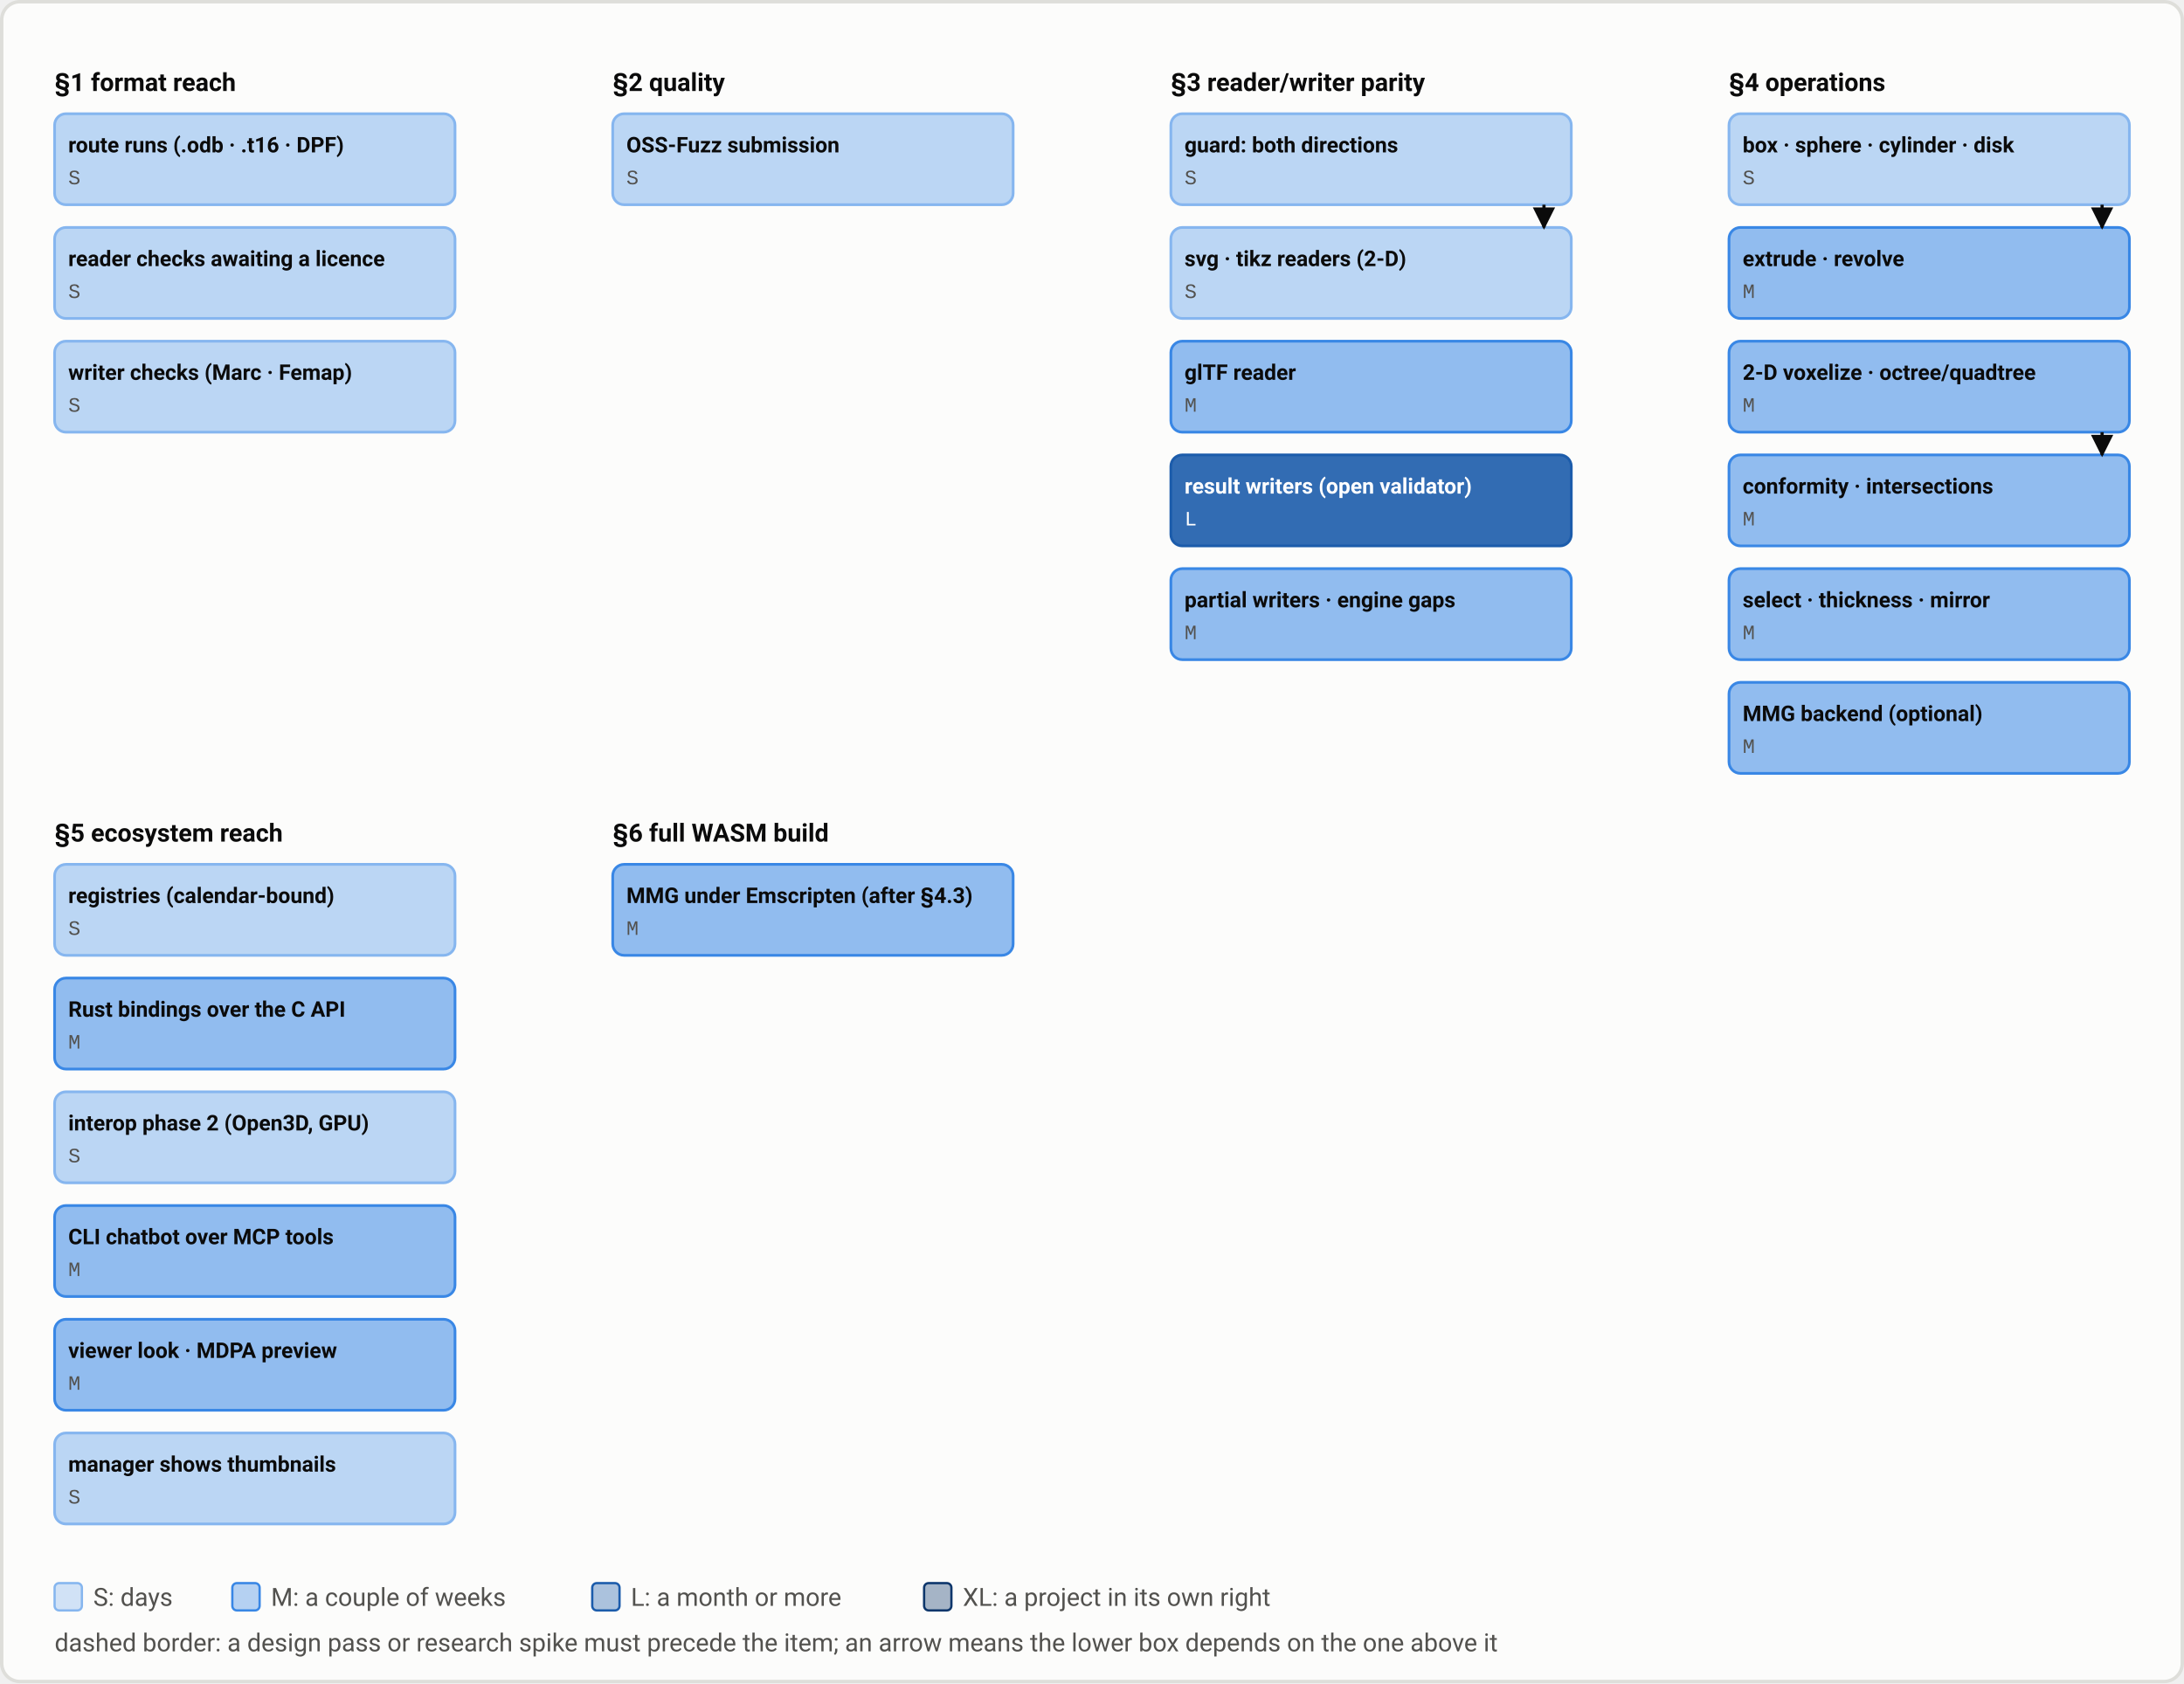
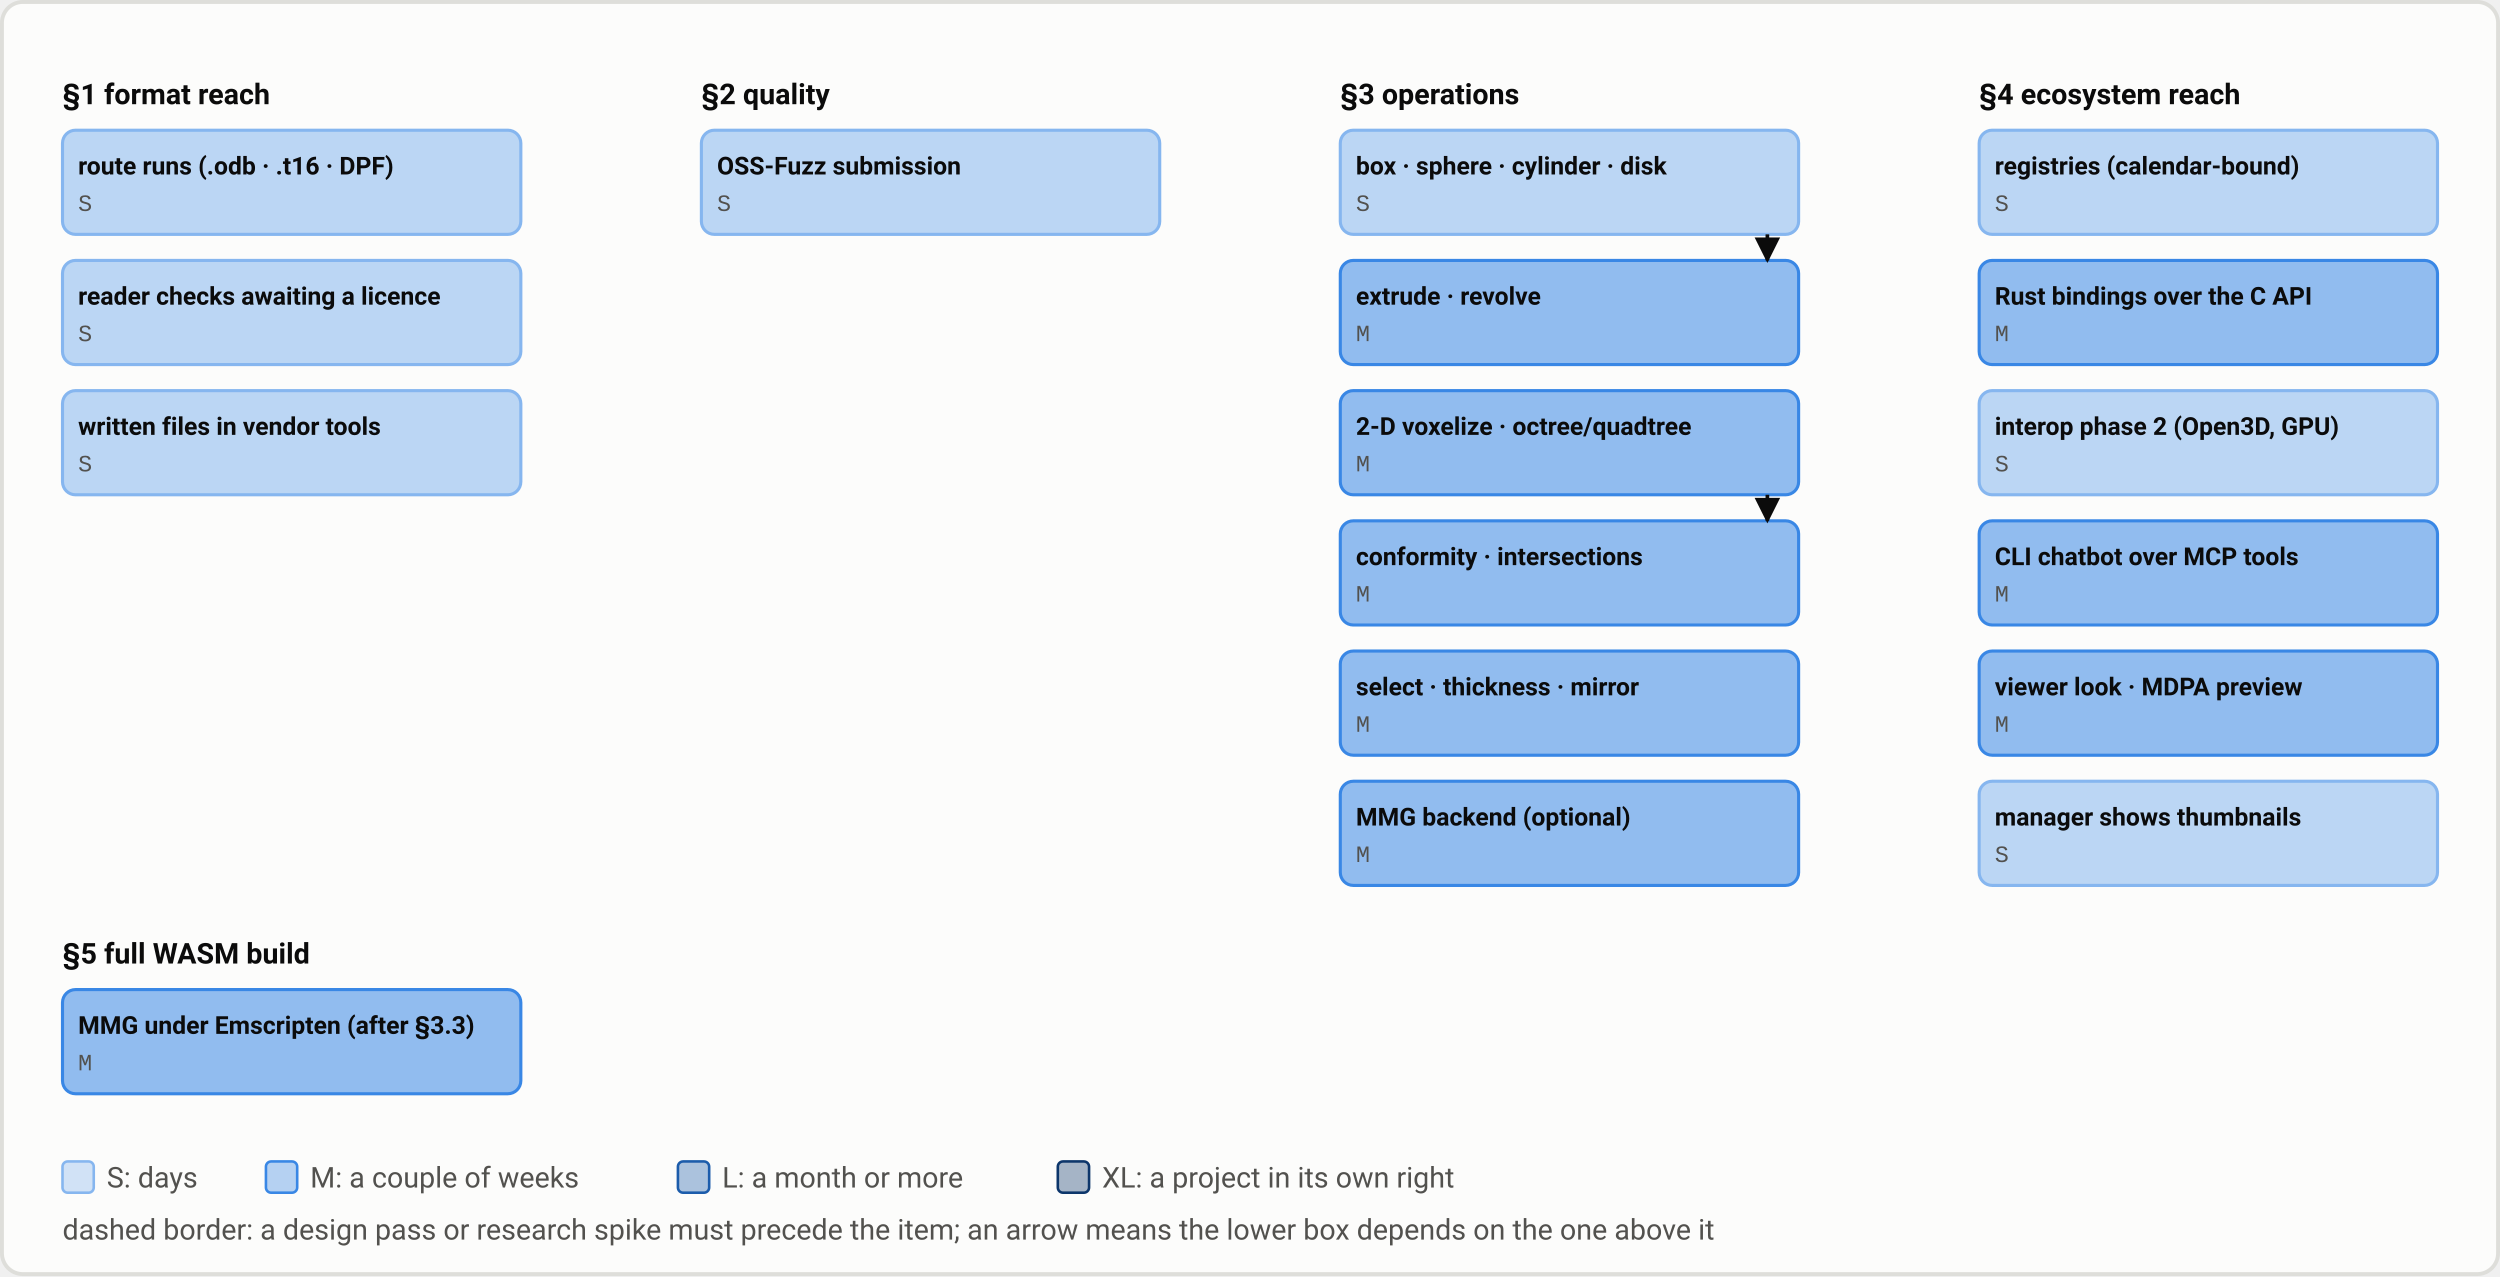
- <svg xmlns="http://www.w3.org/2000/svg" viewBox="0 0 960 740" width="960" height="740" font-family="system-ui, -apple-system, 'Segoe UI', Roboto, sans-serif" role="img" aria-label="The roadmap at a glance: open items by section, in recommended order, shaded by effort">
+ <svg xmlns="http://www.w3.org/2000/svg" viewBox="0 0 960 490" width="960" height="490" font-family="system-ui, -apple-system, 'Segoe UI', Roboto, sans-serif" role="img" aria-label="The roadmap at a glance: open items by section, in recommended order, shaded by effort">
  <defs>
    <marker id="arrow-0b0b0b" viewBox="0 0 10 10" refX="9" refY="5" markerWidth="7" markerHeight="7" orient="auto-start-reverse">
      <path d="M 0 0 L 10 5 L 0 10 z" fill="#0b0b0b" />
    </marker>
  </defs>
-   <rect x="0.75" y="0.75" width="958.5" height="738.5" rx="8" fill="#fcfcfb" stroke="#dededa" stroke-width="1.5" />
+   <rect x="0.75" y="0.75" width="958.5" height="488.5" rx="8" fill="#fcfcfb" stroke="#dededa" stroke-width="1.5" />
  <text x="24" y="40" font-family="system-ui, -apple-system, 'Segoe UI', Roboto, sans-serif" font-size="11" font-weight="700" fill="#0b0b0b">§1 format reach</text>
  <rect x="24" y="50" width="176" height="40" rx="5" fill="#86b6ef" fill-opacity="0.55" stroke="#86b6ef" stroke-width="1.2" />
  <text x="30" y="67" font-family="system-ui, -apple-system, 'Segoe UI', Roboto, sans-serif" font-size="9.5" font-weight="600" fill="#0b0b0b">route runs (.odb · .t16 · DPF)</text>
  <text x="30" y="81" font-family="ui-monospace, SFMono-Regular, Menlo, Consolas, 'Liberation Mono', monospace" font-size="9" fill="#52514e">S</text>
  <rect x="24" y="100" width="176" height="40" rx="5" fill="#86b6ef" fill-opacity="0.55" stroke="#86b6ef" stroke-width="1.2" />
  <text x="30" y="117" font-family="system-ui, -apple-system, 'Segoe UI', Roboto, sans-serif" font-size="9.5" font-weight="600" fill="#0b0b0b">reader checks awaiting a licence</text>
  <text x="30" y="131" font-family="ui-monospace, SFMono-Regular, Menlo, Consolas, 'Liberation Mono', monospace" font-size="9" fill="#52514e">S</text>
  <rect x="24" y="150" width="176" height="40" rx="5" fill="#86b6ef" fill-opacity="0.55" stroke="#86b6ef" stroke-width="1.2" />
-   <text x="30" y="167" font-family="system-ui, -apple-system, 'Segoe UI', Roboto, sans-serif" font-size="9.5" font-weight="600" fill="#0b0b0b">writer checks (Marc · Femap)</text>
+   <text x="30" y="167" font-family="system-ui, -apple-system, 'Segoe UI', Roboto, sans-serif" font-size="9.5" font-weight="600" fill="#0b0b0b">written files in vendor tools</text>
  <text x="30" y="181" font-family="ui-monospace, SFMono-Regular, Menlo, Consolas, 'Liberation Mono', monospace" font-size="9" fill="#52514e">S</text>
  <text x="269.33" y="40" font-family="system-ui, -apple-system, 'Segoe UI', Roboto, sans-serif" font-size="11" font-weight="700" fill="#0b0b0b">§2 quality</text>
  <rect x="269.33" y="50" width="176" height="40" rx="5" fill="#86b6ef" fill-opacity="0.55" stroke="#86b6ef" stroke-width="1.2" />
  <text x="275.33" y="67" font-family="system-ui, -apple-system, 'Segoe UI', Roboto, sans-serif" font-size="9.5" font-weight="600" fill="#0b0b0b">OSS-Fuzz submission</text>
  <text x="275.33" y="81" font-family="ui-monospace, SFMono-Regular, Menlo, Consolas, 'Liberation Mono', monospace" font-size="9" fill="#52514e">S</text>
-   <text x="514.67" y="40" font-family="system-ui, -apple-system, 'Segoe UI', Roboto, sans-serif" font-size="11" font-weight="700" fill="#0b0b0b">§3 reader/writer parity</text>
+   <text x="514.67" y="40" font-family="system-ui, -apple-system, 'Segoe UI', Roboto, sans-serif" font-size="11" font-weight="700" fill="#0b0b0b">§3 operations</text>
  <rect x="514.67" y="50" width="176" height="40" rx="5" fill="#86b6ef" fill-opacity="0.55" stroke="#86b6ef" stroke-width="1.2" />
-   <text x="520.67" y="67" font-family="system-ui, -apple-system, 'Segoe UI', Roboto, sans-serif" font-size="9.5" font-weight="600" fill="#0b0b0b">guard: both directions</text>
+   <text x="520.67" y="67" font-family="system-ui, -apple-system, 'Segoe UI', Roboto, sans-serif" font-size="9.5" font-weight="600" fill="#0b0b0b">box · sphere · cylinder · disk</text>
  <text x="520.67" y="81" font-family="ui-monospace, SFMono-Regular, Menlo, Consolas, 'Liberation Mono', monospace" font-size="9" fill="#52514e">S</text>
-   <rect x="514.67" y="100" width="176" height="40" rx="5" fill="#86b6ef" fill-opacity="0.55" stroke="#86b6ef" stroke-width="1.2" />
-   <text x="520.67" y="117" font-family="system-ui, -apple-system, 'Segoe UI', Roboto, sans-serif" font-size="9.5" font-weight="600" fill="#0b0b0b">svg · tikz readers (2-D)</text>
-   <text x="520.67" y="131" font-family="ui-monospace, SFMono-Regular, Menlo, Consolas, 'Liberation Mono', monospace" font-size="9" fill="#52514e">S</text>
+   <rect x="514.67" y="100" width="176" height="40" rx="5" fill="#3987e5" fill-opacity="0.55" stroke="#3987e5" stroke-width="1.2" />
+   <text x="520.67" y="117" font-family="system-ui, -apple-system, 'Segoe UI', Roboto, sans-serif" font-size="9.5" font-weight="600" fill="#0b0b0b">extrude · revolve</text>
+   <text x="520.67" y="131" font-family="ui-monospace, SFMono-Regular, Menlo, Consolas, 'Liberation Mono', monospace" font-size="9" fill="#52514e">M</text>
  <rect x="514.67" y="150" width="176" height="40" rx="5" fill="#3987e5" fill-opacity="0.55" stroke="#3987e5" stroke-width="1.2" />
-   <text x="520.67" y="167" font-family="system-ui, -apple-system, 'Segoe UI', Roboto, sans-serif" font-size="9.5" font-weight="600" fill="#0b0b0b">glTF reader</text>
+   <text x="520.67" y="167" font-family="system-ui, -apple-system, 'Segoe UI', Roboto, sans-serif" font-size="9.5" font-weight="600" fill="#0b0b0b">2-D voxelize · octree/quadtree</text>
  <text x="520.67" y="181" font-family="ui-monospace, SFMono-Regular, Menlo, Consolas, 'Liberation Mono', monospace" font-size="9" fill="#52514e">M</text>
-   <rect x="514.67" y="200" width="176" height="40" rx="5" fill="#1c5cab" fill-opacity="0.9" stroke="#1c5cab" stroke-width="1.2" />
-   <text x="520.67" y="217" font-family="system-ui, -apple-system, 'Segoe UI', Roboto, sans-serif" font-size="9.5" font-weight="600" fill="#ffffff">result writers (open validator)</text>
-   <text x="520.67" y="231" font-family="ui-monospace, SFMono-Regular, Menlo, Consolas, 'Liberation Mono', monospace" font-size="9" fill="#ffffff">L</text>
+   <rect x="514.67" y="200" width="176" height="40" rx="5" fill="#3987e5" fill-opacity="0.55" stroke="#3987e5" stroke-width="1.2" />
+   <text x="520.67" y="217" font-family="system-ui, -apple-system, 'Segoe UI', Roboto, sans-serif" font-size="9.5" font-weight="600" fill="#0b0b0b">conformity · intersections</text>
+   <text x="520.67" y="231" font-family="ui-monospace, SFMono-Regular, Menlo, Consolas, 'Liberation Mono', monospace" font-size="9" fill="#52514e">M</text>
  <rect x="514.67" y="250" width="176" height="40" rx="5" fill="#3987e5" fill-opacity="0.55" stroke="#3987e5" stroke-width="1.2" />
-   <text x="520.67" y="267" font-family="system-ui, -apple-system, 'Segoe UI', Roboto, sans-serif" font-size="9.5" font-weight="600" fill="#0b0b0b">partial writers · engine gaps</text>
+   <text x="520.67" y="267" font-family="system-ui, -apple-system, 'Segoe UI', Roboto, sans-serif" font-size="9.5" font-weight="600" fill="#0b0b0b">select · thickness · mirror</text>
  <text x="520.67" y="281" font-family="ui-monospace, SFMono-Regular, Menlo, Consolas, 'Liberation Mono', monospace" font-size="9" fill="#52514e">M</text>
+   <rect x="514.67" y="300" width="176" height="40" rx="5" fill="#3987e5" fill-opacity="0.55" stroke="#3987e5" stroke-width="1.2" />
+   <text x="520.67" y="317" font-family="system-ui, -apple-system, 'Segoe UI', Roboto, sans-serif" font-size="9.5" font-weight="600" fill="#0b0b0b">MMG backend (optional)</text>
+   <text x="520.67" y="331" font-family="ui-monospace, SFMono-Regular, Menlo, Consolas, 'Liberation Mono', monospace" font-size="9" fill="#52514e">M</text>
  <line x1="678.67" y1="90" x2="678.67" y2="100" stroke="#0b0b0b" stroke-width="1.4" marker-end="url(#arrow-0b0b0b)" />
-   <text x="760" y="40" font-family="system-ui, -apple-system, 'Segoe UI', Roboto, sans-serif" font-size="11" font-weight="700" fill="#0b0b0b">§4 operations</text>
+   <line x1="678.67" y1="190" x2="678.67" y2="200" stroke="#0b0b0b" stroke-width="1.4" marker-end="url(#arrow-0b0b0b)" />
+   <text x="760" y="40" font-family="system-ui, -apple-system, 'Segoe UI', Roboto, sans-serif" font-size="11" font-weight="700" fill="#0b0b0b">§4 ecosystem reach</text>
  <rect x="760" y="50" width="176" height="40" rx="5" fill="#86b6ef" fill-opacity="0.55" stroke="#86b6ef" stroke-width="1.2" />
-   <text x="766" y="67" font-family="system-ui, -apple-system, 'Segoe UI', Roboto, sans-serif" font-size="9.5" font-weight="600" fill="#0b0b0b">box · sphere · cylinder · disk</text>
+   <text x="766" y="67" font-family="system-ui, -apple-system, 'Segoe UI', Roboto, sans-serif" font-size="9.5" font-weight="600" fill="#0b0b0b">registries (calendar-bound)</text>
  <text x="766" y="81" font-family="ui-monospace, SFMono-Regular, Menlo, Consolas, 'Liberation Mono', monospace" font-size="9" fill="#52514e">S</text>
  <rect x="760" y="100" width="176" height="40" rx="5" fill="#3987e5" fill-opacity="0.55" stroke="#3987e5" stroke-width="1.2" />
-   <text x="766" y="117" font-family="system-ui, -apple-system, 'Segoe UI', Roboto, sans-serif" font-size="9.5" font-weight="600" fill="#0b0b0b">extrude · revolve</text>
+   <text x="766" y="117" font-family="system-ui, -apple-system, 'Segoe UI', Roboto, sans-serif" font-size="9.5" font-weight="600" fill="#0b0b0b">Rust bindings over the C API</text>
  <text x="766" y="131" font-family="ui-monospace, SFMono-Regular, Menlo, Consolas, 'Liberation Mono', monospace" font-size="9" fill="#52514e">M</text>
-   <rect x="760" y="150" width="176" height="40" rx="5" fill="#3987e5" fill-opacity="0.55" stroke="#3987e5" stroke-width="1.2" />
-   <text x="766" y="167" font-family="system-ui, -apple-system, 'Segoe UI', Roboto, sans-serif" font-size="9.5" font-weight="600" fill="#0b0b0b">2-D voxelize · octree/quadtree</text>
-   <text x="766" y="181" font-family="ui-monospace, SFMono-Regular, Menlo, Consolas, 'Liberation Mono', monospace" font-size="9" fill="#52514e">M</text>
+   <rect x="760" y="150" width="176" height="40" rx="5" fill="#86b6ef" fill-opacity="0.55" stroke="#86b6ef" stroke-width="1.2" />
+   <text x="766" y="167" font-family="system-ui, -apple-system, 'Segoe UI', Roboto, sans-serif" font-size="9.5" font-weight="600" fill="#0b0b0b">interop phase 2 (Open3D, GPU)</text>
+   <text x="766" y="181" font-family="ui-monospace, SFMono-Regular, Menlo, Consolas, 'Liberation Mono', monospace" font-size="9" fill="#52514e">S</text>
  <rect x="760" y="200" width="176" height="40" rx="5" fill="#3987e5" fill-opacity="0.55" stroke="#3987e5" stroke-width="1.2" />
-   <text x="766" y="217" font-family="system-ui, -apple-system, 'Segoe UI', Roboto, sans-serif" font-size="9.5" font-weight="600" fill="#0b0b0b">conformity · intersections</text>
+   <text x="766" y="217" font-family="system-ui, -apple-system, 'Segoe UI', Roboto, sans-serif" font-size="9.5" font-weight="600" fill="#0b0b0b">CLI chatbot over MCP tools</text>
  <text x="766" y="231" font-family="ui-monospace, SFMono-Regular, Menlo, Consolas, 'Liberation Mono', monospace" font-size="9" fill="#52514e">M</text>
  <rect x="760" y="250" width="176" height="40" rx="5" fill="#3987e5" fill-opacity="0.55" stroke="#3987e5" stroke-width="1.2" />
-   <text x="766" y="267" font-family="system-ui, -apple-system, 'Segoe UI', Roboto, sans-serif" font-size="9.5" font-weight="600" fill="#0b0b0b">select · thickness · mirror</text>
+   <text x="766" y="267" font-family="system-ui, -apple-system, 'Segoe UI', Roboto, sans-serif" font-size="9.5" font-weight="600" fill="#0b0b0b">viewer look · MDPA preview</text>
  <text x="766" y="281" font-family="ui-monospace, SFMono-Regular, Menlo, Consolas, 'Liberation Mono', monospace" font-size="9" fill="#52514e">M</text>
-   <rect x="760" y="300" width="176" height="40" rx="5" fill="#3987e5" fill-opacity="0.55" stroke="#3987e5" stroke-width="1.2" />
-   <text x="766" y="317" font-family="system-ui, -apple-system, 'Segoe UI', Roboto, sans-serif" font-size="9.5" font-weight="600" fill="#0b0b0b">MMG backend (optional)</text>
-   <text x="766" y="331" font-family="ui-monospace, SFMono-Regular, Menlo, Consolas, 'Liberation Mono', monospace" font-size="9" fill="#52514e">M</text>
-   <line x1="924" y1="90" x2="924" y2="100" stroke="#0b0b0b" stroke-width="1.4" marker-end="url(#arrow-0b0b0b)" />
-   <line x1="924" y1="190" x2="924" y2="200" stroke="#0b0b0b" stroke-width="1.4" marker-end="url(#arrow-0b0b0b)" />
-   <text x="24" y="370" font-family="system-ui, -apple-system, 'Segoe UI', Roboto, sans-serif" font-size="11" font-weight="700" fill="#0b0b0b">§5 ecosystem reach</text>
-   <rect x="24" y="380" width="176" height="40" rx="5" fill="#86b6ef" fill-opacity="0.55" stroke="#86b6ef" stroke-width="1.2" />
-   <text x="30" y="397" font-family="system-ui, -apple-system, 'Segoe UI', Roboto, sans-serif" font-size="9.5" font-weight="600" fill="#0b0b0b">registries (calendar-bound)</text>
-   <text x="30" y="411" font-family="ui-monospace, SFMono-Regular, Menlo, Consolas, 'Liberation Mono', monospace" font-size="9" fill="#52514e">S</text>
-   <rect x="24" y="430" width="176" height="40" rx="5" fill="#3987e5" fill-opacity="0.55" stroke="#3987e5" stroke-width="1.2" />
-   <text x="30" y="447" font-family="system-ui, -apple-system, 'Segoe UI', Roboto, sans-serif" font-size="9.5" font-weight="600" fill="#0b0b0b">Rust bindings over the C API</text>
-   <text x="30" y="461" font-family="ui-monospace, SFMono-Regular, Menlo, Consolas, 'Liberation Mono', monospace" font-size="9" fill="#52514e">M</text>
-   <rect x="24" y="480" width="176" height="40" rx="5" fill="#86b6ef" fill-opacity="0.55" stroke="#86b6ef" stroke-width="1.2" />
-   <text x="30" y="497" font-family="system-ui, -apple-system, 'Segoe UI', Roboto, sans-serif" font-size="9.5" font-weight="600" fill="#0b0b0b">interop phase 2 (Open3D, GPU)</text>
-   <text x="30" y="511" font-family="ui-monospace, SFMono-Regular, Menlo, Consolas, 'Liberation Mono', monospace" font-size="9" fill="#52514e">S</text>
-   <rect x="24" y="530" width="176" height="40" rx="5" fill="#3987e5" fill-opacity="0.55" stroke="#3987e5" stroke-width="1.2" />
-   <text x="30" y="547" font-family="system-ui, -apple-system, 'Segoe UI', Roboto, sans-serif" font-size="9.5" font-weight="600" fill="#0b0b0b">CLI chatbot over MCP tools</text>
-   <text x="30" y="561" font-family="ui-monospace, SFMono-Regular, Menlo, Consolas, 'Liberation Mono', monospace" font-size="9" fill="#52514e">M</text>
-   <rect x="24" y="580" width="176" height="40" rx="5" fill="#3987e5" fill-opacity="0.55" stroke="#3987e5" stroke-width="1.2" />
-   <text x="30" y="597" font-family="system-ui, -apple-system, 'Segoe UI', Roboto, sans-serif" font-size="9.5" font-weight="600" fill="#0b0b0b">viewer look · MDPA preview</text>
-   <text x="30" y="611" font-family="ui-monospace, SFMono-Regular, Menlo, Consolas, 'Liberation Mono', monospace" font-size="9" fill="#52514e">M</text>
-   <rect x="24" y="630" width="176" height="40" rx="5" fill="#86b6ef" fill-opacity="0.55" stroke="#86b6ef" stroke-width="1.2" />
-   <text x="30" y="647" font-family="system-ui, -apple-system, 'Segoe UI', Roboto, sans-serif" font-size="9.5" font-weight="600" fill="#0b0b0b">manager shows thumbnails</text>
-   <text x="30" y="661" font-family="ui-monospace, SFMono-Regular, Menlo, Consolas, 'Liberation Mono', monospace" font-size="9" fill="#52514e">S</text>
-   <text x="269.33" y="370" font-family="system-ui, -apple-system, 'Segoe UI', Roboto, sans-serif" font-size="11" font-weight="700" fill="#0b0b0b">§6 full WASM build</text>
-   <rect x="269.33" y="380" width="176" height="40" rx="5" fill="#3987e5" fill-opacity="0.55" stroke="#3987e5" stroke-width="1.2" />
-   <text x="275.33" y="397" font-family="system-ui, -apple-system, 'Segoe UI', Roboto, sans-serif" font-size="9.5" font-weight="600" fill="#0b0b0b">MMG under Emscripten (after §4.3)</text>
-   <text x="275.33" y="411" font-family="ui-monospace, SFMono-Regular, Menlo, Consolas, 'Liberation Mono', monospace" font-size="9" fill="#52514e">M</text>
-   <rect x="24" y="696" width="12" height="12" rx="2" fill="#86b6ef" fill-opacity="0.36" stroke="#86b6ef" stroke-width="1" />
-   <text x="41" y="706" font-family="system-ui, -apple-system, 'Segoe UI', Roboto, sans-serif" font-size="11" fill="#52514e">S: days</text>
-   <rect x="102.12" y="696" width="12" height="12" rx="2" fill="#3987e5" fill-opacity="0.36" stroke="#3987e5" stroke-width="1" />
-   <text x="119.12" y="706" font-family="system-ui, -apple-system, 'Segoe UI', Roboto, sans-serif" font-size="11" fill="#52514e">M: a couple of weeks</text>
-   <rect x="260.32" y="696" width="12" height="12" rx="2" fill="#1c5cab" fill-opacity="0.36" stroke="#1c5cab" stroke-width="1" />
-   <text x="277.32" y="706" font-family="system-ui, -apple-system, 'Segoe UI', Roboto, sans-serif" font-size="11" fill="#52514e">L: a month or more</text>
-   <rect x="406.2" y="696" width="12" height="12" rx="2" fill="#0d366b" fill-opacity="0.36" stroke="#0d366b" stroke-width="1" />
-   <text x="423.2" y="706" font-family="system-ui, -apple-system, 'Segoe UI', Roboto, sans-serif" font-size="11" fill="#52514e">XL: a project in its own right</text>
-   <text x="24" y="726" font-family="system-ui, -apple-system, 'Segoe UI', Roboto, sans-serif" font-size="11" fill="#52514e">dashed border: a design pass or research spike must precede the item; an arrow means the lower box depends on the one above it</text>
+   <rect x="760" y="300" width="176" height="40" rx="5" fill="#86b6ef" fill-opacity="0.55" stroke="#86b6ef" stroke-width="1.2" />
+   <text x="766" y="317" font-family="system-ui, -apple-system, 'Segoe UI', Roboto, sans-serif" font-size="9.5" font-weight="600" fill="#0b0b0b">manager shows thumbnails</text>
+   <text x="766" y="331" font-family="ui-monospace, SFMono-Regular, Menlo, Consolas, 'Liberation Mono', monospace" font-size="9" fill="#52514e">S</text>
+   <text x="24" y="370" font-family="system-ui, -apple-system, 'Segoe UI', Roboto, sans-serif" font-size="11" font-weight="700" fill="#0b0b0b">§5 full WASM build</text>
+   <rect x="24" y="380" width="176" height="40" rx="5" fill="#3987e5" fill-opacity="0.55" stroke="#3987e5" stroke-width="1.2" />
+   <text x="30" y="397" font-family="system-ui, -apple-system, 'Segoe UI', Roboto, sans-serif" font-size="9.5" font-weight="600" fill="#0b0b0b">MMG under Emscripten (after §3.3)</text>
+   <text x="30" y="411" font-family="ui-monospace, SFMono-Regular, Menlo, Consolas, 'Liberation Mono', monospace" font-size="9" fill="#52514e">M</text>
+   <rect x="24" y="446" width="12" height="12" rx="2" fill="#86b6ef" fill-opacity="0.36" stroke="#86b6ef" stroke-width="1" />
+   <text x="41" y="456" font-family="system-ui, -apple-system, 'Segoe UI', Roboto, sans-serif" font-size="11" fill="#52514e">S: days</text>
+   <rect x="102.12" y="446" width="12" height="12" rx="2" fill="#3987e5" fill-opacity="0.36" stroke="#3987e5" stroke-width="1" />
+   <text x="119.12" y="456" font-family="system-ui, -apple-system, 'Segoe UI', Roboto, sans-serif" font-size="11" fill="#52514e">M: a couple of weeks</text>
+   <rect x="260.32" y="446" width="12" height="12" rx="2" fill="#1c5cab" fill-opacity="0.36" stroke="#1c5cab" stroke-width="1" />
+   <text x="277.32" y="456" font-family="system-ui, -apple-system, 'Segoe UI', Roboto, sans-serif" font-size="11" fill="#52514e">L: a month or more</text>
+   <rect x="406.2" y="446" width="12" height="12" rx="2" fill="#0d366b" fill-opacity="0.36" stroke="#0d366b" stroke-width="1" />
+   <text x="423.2" y="456" font-family="system-ui, -apple-system, 'Segoe UI', Roboto, sans-serif" font-size="11" fill="#52514e">XL: a project in its own right</text>
+   <text x="24" y="476" font-family="system-ui, -apple-system, 'Segoe UI', Roboto, sans-serif" font-size="11" fill="#52514e">dashed border: a design pass or research spike must precede the item; an arrow means the lower box depends on the one above it</text>
</svg>
